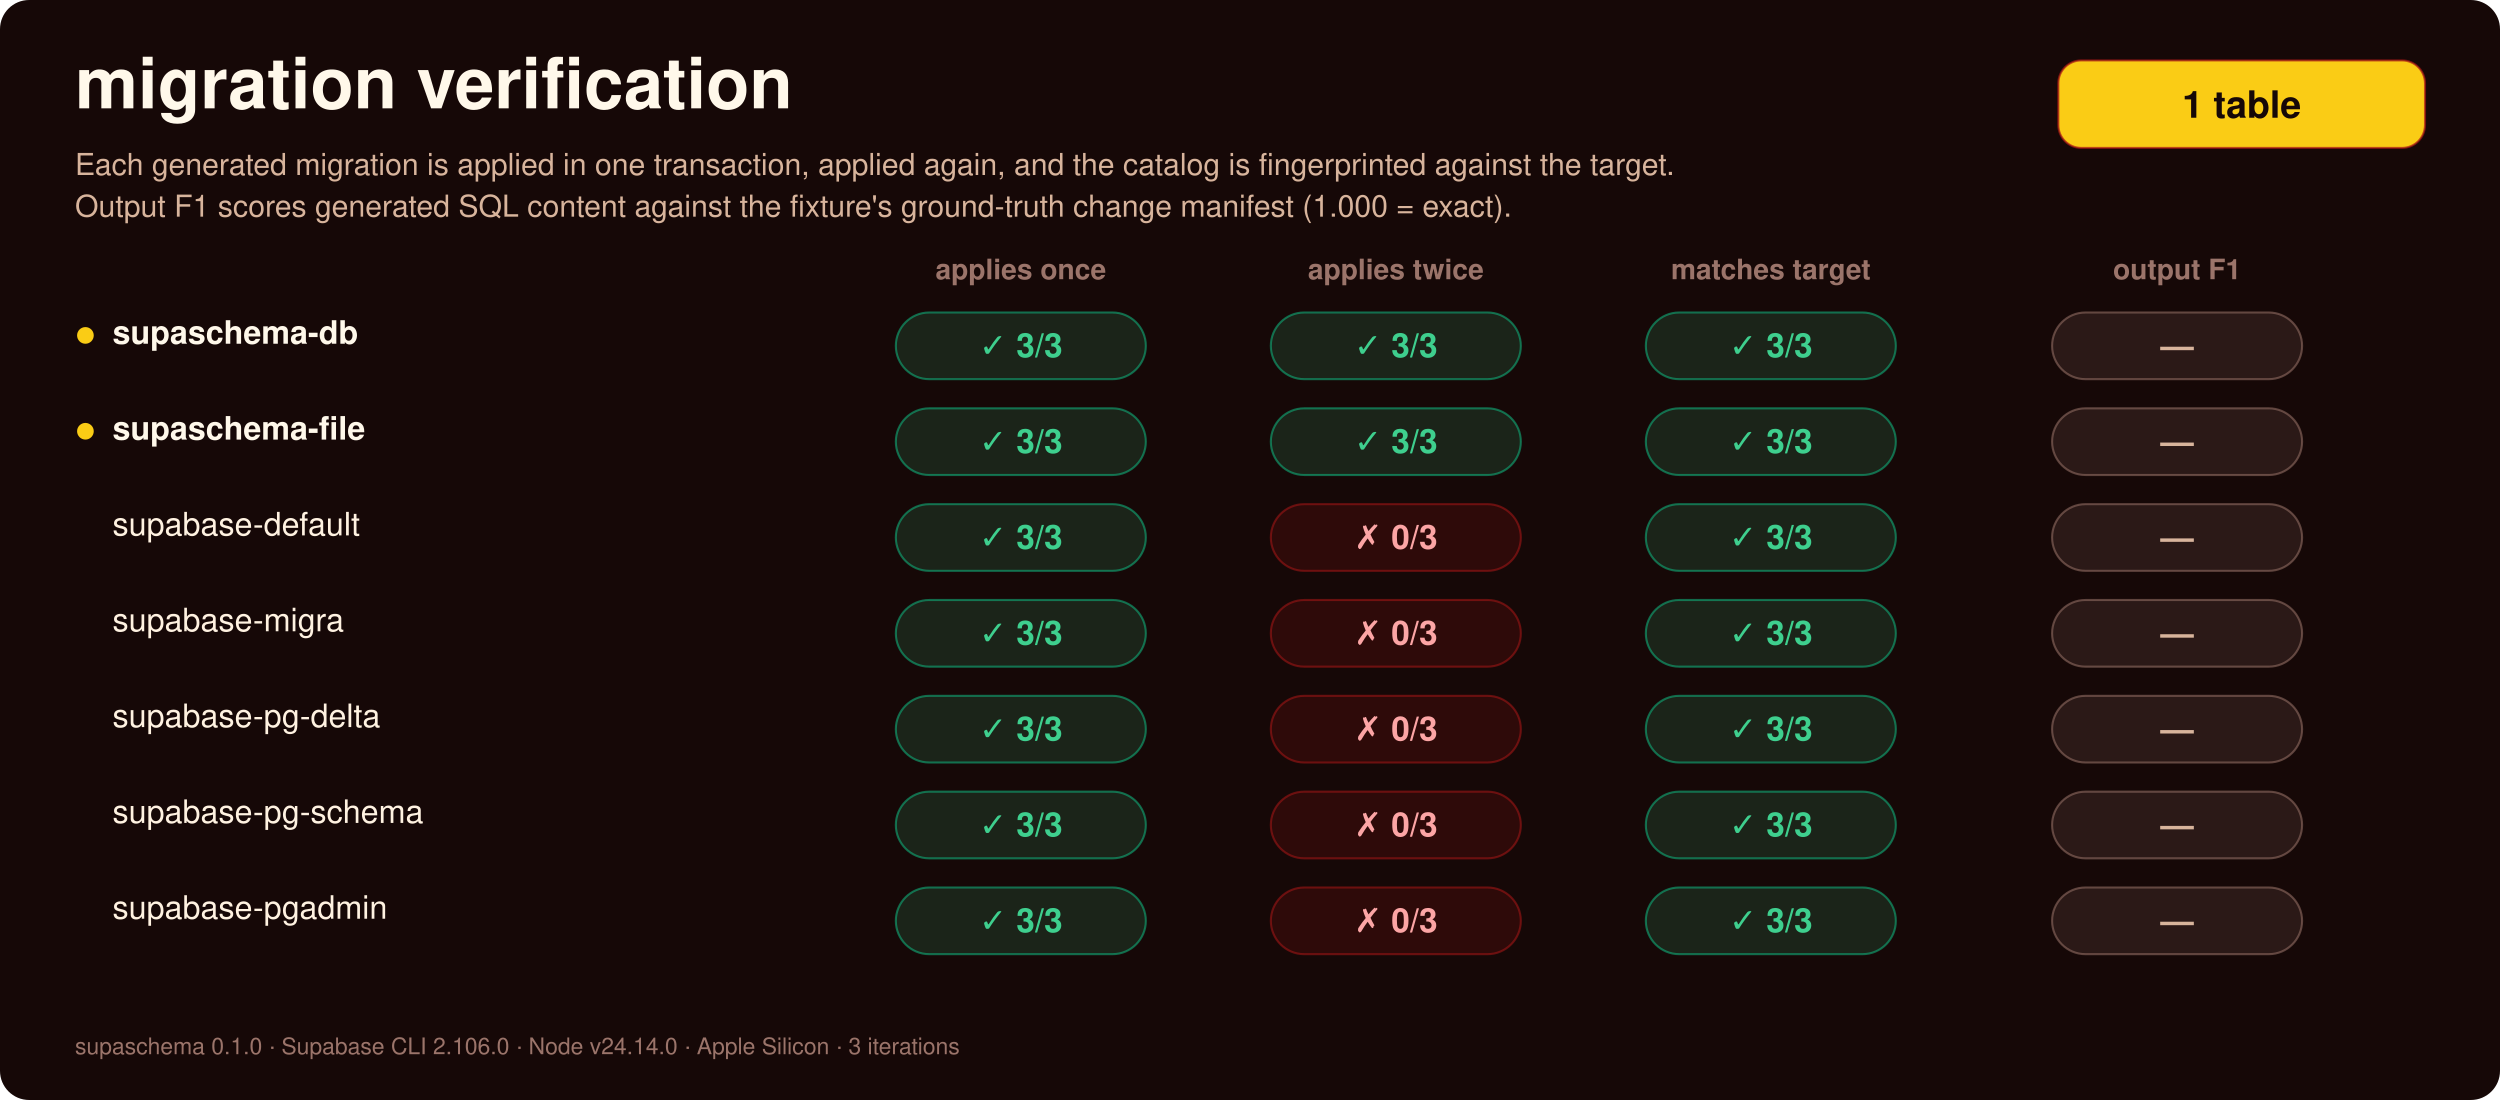
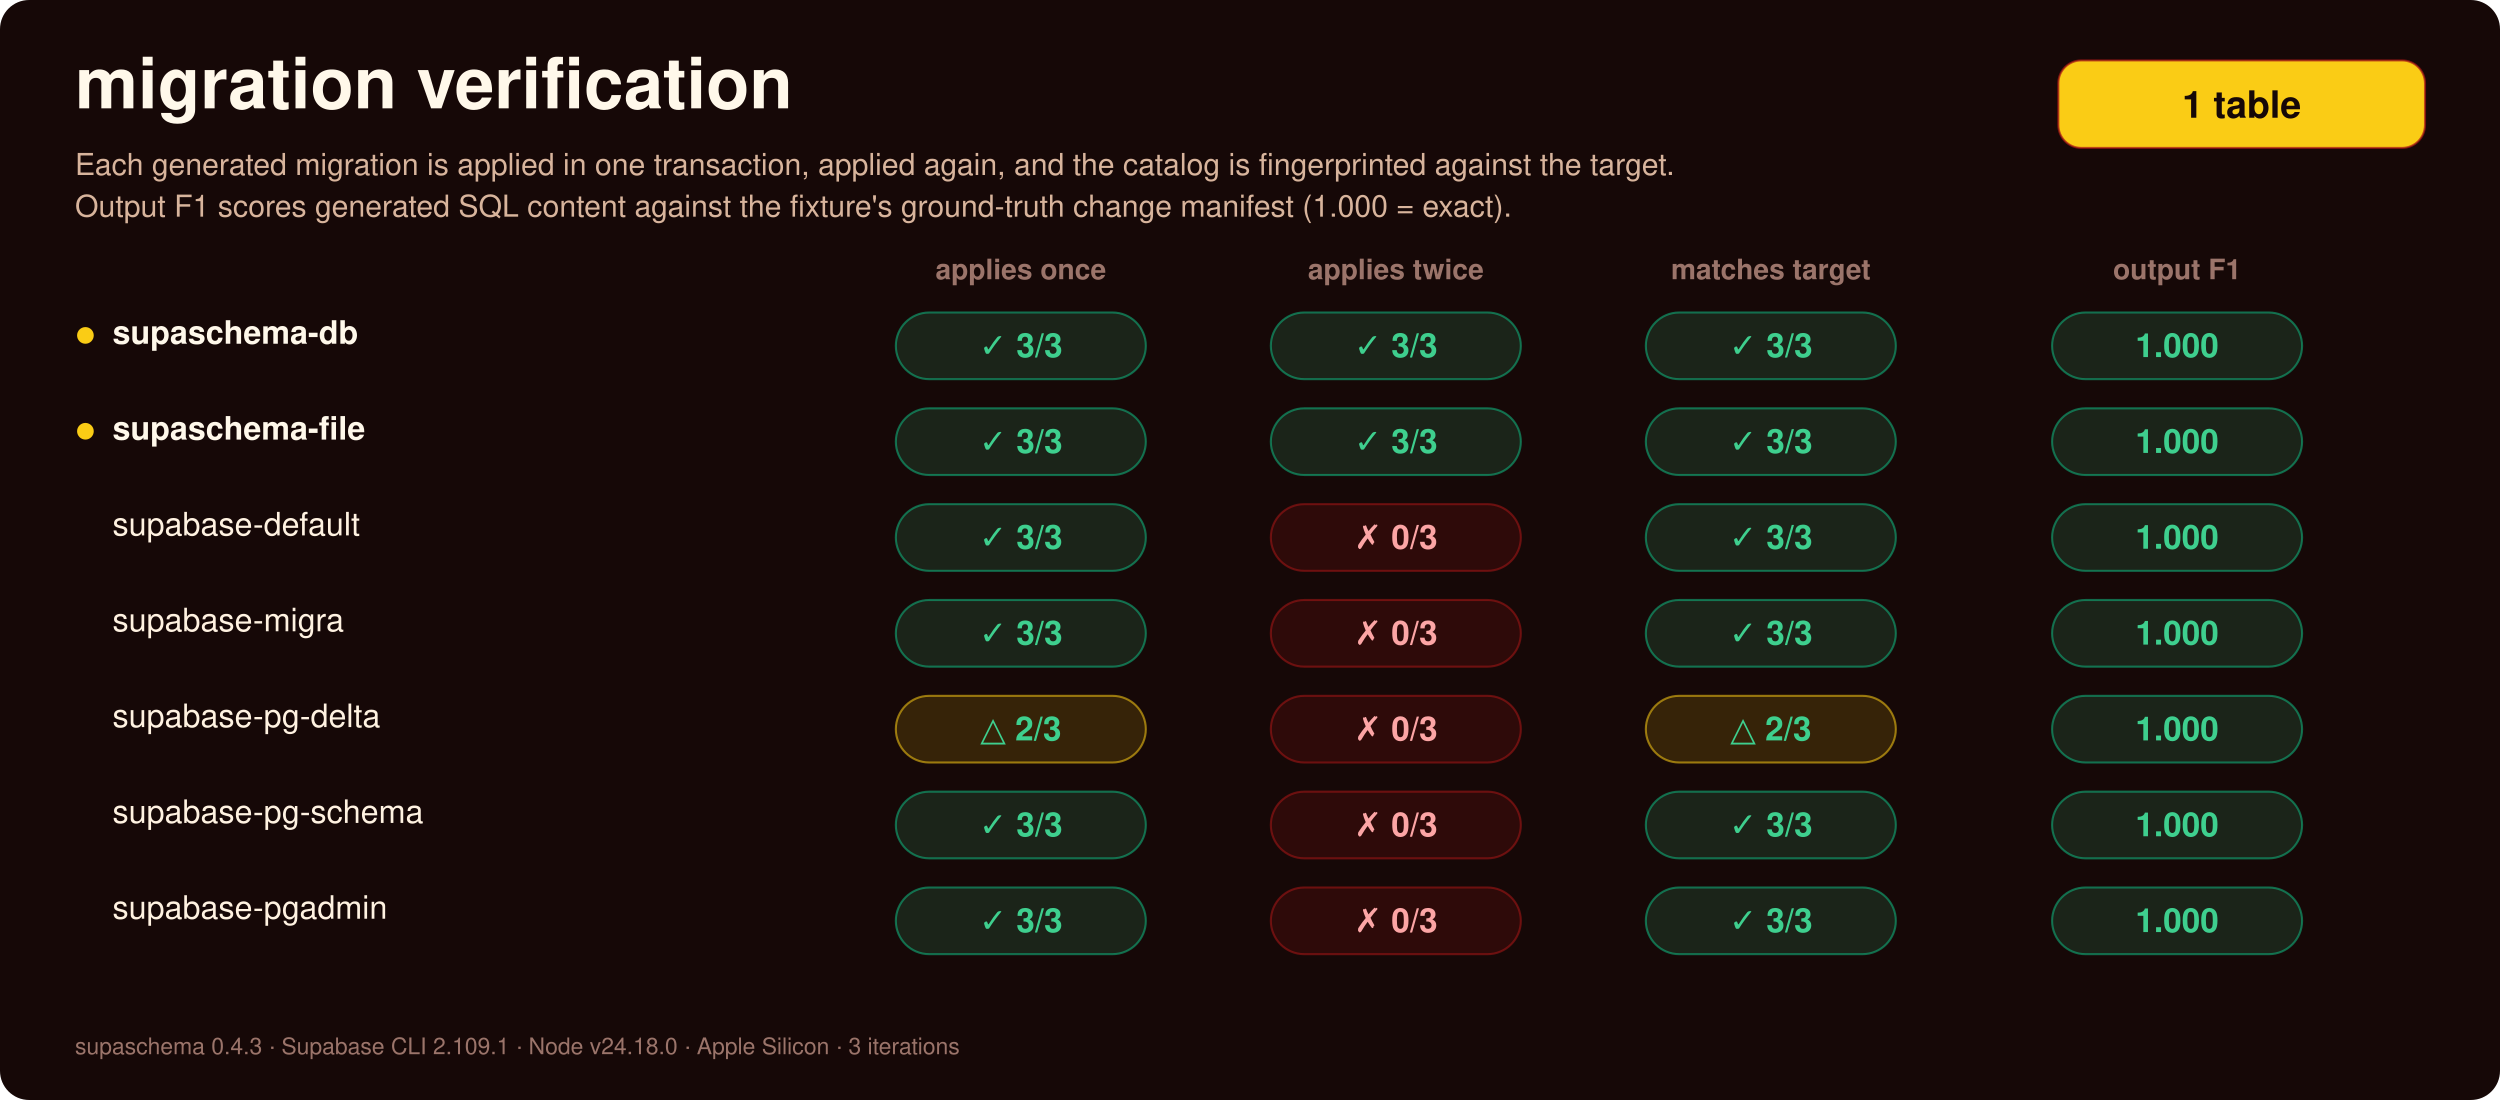
<svg xmlns="http://www.w3.org/2000/svg" height="528" role="img" viewBox="0 0 1200 528" width="1200">
  <defs>
    <linearGradient id="supaGradient" x1="0" x2="1" y1="0" y2="0">
      <stop offset="0%" stop-color="#A91616" />
      <stop offset="100%" stop-color="#FACC15" />
    </linearGradient>
    <linearGradient id="slateGradient" x1="0" x2="1" y1="0" y2="0">
      <stop offset="0%" stop-color="#3C241D" />
      <stop offset="100%" stop-color="#8A6255" />
    </linearGradient>
  </defs>
  <rect fill="#160807" height="100%" rx="14" width="100%" />
  <text fill="#FFF8EA" font-family="Aptos, 'Avenir Next', ui-sans-serif, system-ui, 'Segoe UI', Helvetica, Arial, sans-serif" font-size="34" font-weight="700" x="36.0" y="52.0">
    migration verification
  </text>
  <rect fill="#FACC15" height="42" rx="11" stroke="#A91616" stroke-opacity="0.7" width="176" x="988" y="29" />
  <text fill="#160807" font-family="Aptos, 'Avenir Next', ui-sans-serif, system-ui, 'Segoe UI', Helvetica, Arial, sans-serif" font-size="18" font-weight="800" text-anchor="middle" x="1076.0" y="56.5">
    1 table
  </text>
  <text fill="#D8B49C" font-family="Aptos, 'Avenir Next', ui-sans-serif, system-ui, 'Segoe UI', Helvetica, Arial, sans-serif" font-size="14.5" font-weight="400" x="36.0" y="84.0">
    Each generated migration is applied in one transaction, applied again, and the catalog is
    fingerprinted against the target.
  </text>
  <text fill="#D8B49C" font-family="Aptos, 'Avenir Next', ui-sans-serif, system-ui, 'Segoe UI', Helvetica, Arial, sans-serif" font-size="14.5" font-weight="400" x="36.0" y="104.0">
    Output F1 scores generated SQL content against the fixture's ground-truth change manifest (1.000
    = exact).
  </text>
  <text fill="#9B746A" font-family="Aptos, 'Avenir Next', ui-sans-serif, system-ui, 'Segoe UI', Helvetica, Arial, sans-serif" font-size="13.5" font-weight="600" text-anchor="middle" x="490.0" y="134.0">
    applies once
  </text>
  <text fill="#9B746A" font-family="Aptos, 'Avenir Next', ui-sans-serif, system-ui, 'Segoe UI', Helvetica, Arial, sans-serif" font-size="13.5" font-weight="600" text-anchor="middle" x="670.0" y="134.0">
    applies twice
  </text>
  <text fill="#9B746A" font-family="Aptos, 'Avenir Next', ui-sans-serif, system-ui, 'Segoe UI', Helvetica, Arial, sans-serif" font-size="13.5" font-weight="600" text-anchor="middle" x="850.0" y="134.0">
    matches target
  </text>
  <text fill="#9B746A" font-family="Aptos, 'Avenir Next', ui-sans-serif, system-ui, 'Segoe UI', Helvetica, Arial, sans-serif" font-size="13.5" font-weight="600" text-anchor="middle" x="1045.0" y="134.0">
    output F1
  </text>
  <circle cx="41" cy="161" fill="#FACC15" r="4" />
  <text fill="#FFF8EA" font-family="Aptos, 'Avenir Next', ui-sans-serif, system-ui, 'Segoe UI', Helvetica, Arial, sans-serif" font-size="15.5" font-weight="650" x="54.0" y="165.0">
    supaschema-db
  </text>
  <rect fill="rgba(62,207,142,0.14)" height="32" rx="16" stroke="#10B981" stroke-opacity="0.55" width="120" x="430" y="150" />
  <text fill="#3ECF8E" font-family="Aptos, 'Avenir Next', ui-sans-serif, system-ui, 'Segoe UI', Helvetica, Arial, sans-serif" font-size="16" font-weight="600" text-anchor="middle" x="490.0" y="171.4">
    ✓ 3/3
  </text>
  <rect fill="rgba(62,207,142,0.14)" height="32" rx="16" stroke="#10B981" stroke-opacity="0.55" width="120" x="610" y="150" />
  <text fill="#3ECF8E" font-family="Aptos, 'Avenir Next', ui-sans-serif, system-ui, 'Segoe UI', Helvetica, Arial, sans-serif" font-size="16" font-weight="600" text-anchor="middle" x="670.0" y="171.4">
    ✓ 3/3
  </text>
  <rect fill="rgba(62,207,142,0.14)" height="32" rx="16" stroke="#10B981" stroke-opacity="0.55" width="120" x="790" y="150" />
  <text fill="#3ECF8E" font-family="Aptos, 'Avenir Next', ui-sans-serif, system-ui, 'Segoe UI', Helvetica, Arial, sans-serif" font-size="16" font-weight="600" text-anchor="middle" x="850.0" y="171.4">
    ✓ 3/3
  </text>
-   <rect fill="rgba(155,116,106,0.16)" height="32" rx="16" stroke="#9B746A" stroke-opacity="0.55" width="120" x="985" y="150" />
-   <text fill="#D8B49C" font-family="Aptos, 'Avenir Next', ui-sans-serif, system-ui, 'Segoe UI', Helvetica, Arial, sans-serif" font-size="16" font-weight="600" text-anchor="middle" x="1045.0" y="171.4">
-     —
+   <rect fill="rgba(62,207,142,0.14)" height="32" rx="16" stroke="#10B981" stroke-opacity="0.55" width="120" x="985" y="150" />
+   <text fill="#3ECF8E" font-family="Aptos, 'Avenir Next', ui-sans-serif, system-ui, 'Segoe UI', Helvetica, Arial, sans-serif" font-size="16" font-weight="600" text-anchor="middle" x="1045.0" y="171.4">
+     1.000
  </text>
  <circle cx="41" cy="207" fill="#FACC15" r="4" />
  <text fill="#FFF8EA" font-family="Aptos, 'Avenir Next', ui-sans-serif, system-ui, 'Segoe UI', Helvetica, Arial, sans-serif" font-size="15.5" font-weight="650" x="54.0" y="211.0">
    supaschema-file
  </text>
  <rect fill="rgba(62,207,142,0.14)" height="32" rx="16" stroke="#10B981" stroke-opacity="0.55" width="120" x="430" y="196" />
  <text fill="#3ECF8E" font-family="Aptos, 'Avenir Next', ui-sans-serif, system-ui, 'Segoe UI', Helvetica, Arial, sans-serif" font-size="16" font-weight="600" text-anchor="middle" x="490.0" y="217.4">
    ✓ 3/3
  </text>
  <rect fill="rgba(62,207,142,0.14)" height="32" rx="16" stroke="#10B981" stroke-opacity="0.55" width="120" x="610" y="196" />
  <text fill="#3ECF8E" font-family="Aptos, 'Avenir Next', ui-sans-serif, system-ui, 'Segoe UI', Helvetica, Arial, sans-serif" font-size="16" font-weight="600" text-anchor="middle" x="670.0" y="217.4">
    ✓ 3/3
  </text>
  <rect fill="rgba(62,207,142,0.14)" height="32" rx="16" stroke="#10B981" stroke-opacity="0.55" width="120" x="790" y="196" />
  <text fill="#3ECF8E" font-family="Aptos, 'Avenir Next', ui-sans-serif, system-ui, 'Segoe UI', Helvetica, Arial, sans-serif" font-size="16" font-weight="600" text-anchor="middle" x="850.0" y="217.4">
    ✓ 3/3
  </text>
-   <rect fill="rgba(155,116,106,0.16)" height="32" rx="16" stroke="#9B746A" stroke-opacity="0.55" width="120" x="985" y="196" />
-   <text fill="#D8B49C" font-family="Aptos, 'Avenir Next', ui-sans-serif, system-ui, 'Segoe UI', Helvetica, Arial, sans-serif" font-size="16" font-weight="600" text-anchor="middle" x="1045.0" y="217.4">
-     —
+   <rect fill="rgba(62,207,142,0.14)" height="32" rx="16" stroke="#10B981" stroke-opacity="0.55" width="120" x="985" y="196" />
+   <text fill="#3ECF8E" font-family="Aptos, 'Avenir Next', ui-sans-serif, system-ui, 'Segoe UI', Helvetica, Arial, sans-serif" font-size="16" font-weight="600" text-anchor="middle" x="1045.0" y="217.4">
+     1.000
  </text>
  <text fill="#FFF2E1" font-family="Aptos, 'Avenir Next', ui-sans-serif, system-ui, 'Segoe UI', Helvetica, Arial, sans-serif" font-size="15.5" font-weight="450" x="54.0" y="257.0">
    supabase-default
  </text>
  <rect fill="rgba(62,207,142,0.14)" height="32" rx="16" stroke="#10B981" stroke-opacity="0.55" width="120" x="430" y="242" />
  <text fill="#3ECF8E" font-family="Aptos, 'Avenir Next', ui-sans-serif, system-ui, 'Segoe UI', Helvetica, Arial, sans-serif" font-size="16" font-weight="600" text-anchor="middle" x="490.0" y="263.4">
    ✓ 3/3
  </text>
  <rect fill="rgba(169,22,22,0.16)" height="32" rx="16" stroke="#A91616" stroke-opacity="0.55" width="120" x="610" y="242" />
  <text fill="#FCA5A5" font-family="Aptos, 'Avenir Next', ui-sans-serif, system-ui, 'Segoe UI', Helvetica, Arial, sans-serif" font-size="16" font-weight="600" text-anchor="middle" x="670.0" y="263.4">
    ✗ 0/3
  </text>
  <rect fill="rgba(62,207,142,0.14)" height="32" rx="16" stroke="#10B981" stroke-opacity="0.55" width="120" x="790" y="242" />
  <text fill="#3ECF8E" font-family="Aptos, 'Avenir Next', ui-sans-serif, system-ui, 'Segoe UI', Helvetica, Arial, sans-serif" font-size="16" font-weight="600" text-anchor="middle" x="850.0" y="263.4">
    ✓ 3/3
  </text>
-   <rect fill="rgba(155,116,106,0.16)" height="32" rx="16" stroke="#9B746A" stroke-opacity="0.55" width="120" x="985" y="242" />
-   <text fill="#D8B49C" font-family="Aptos, 'Avenir Next', ui-sans-serif, system-ui, 'Segoe UI', Helvetica, Arial, sans-serif" font-size="16" font-weight="600" text-anchor="middle" x="1045.0" y="263.4">
-     —
+   <rect fill="rgba(62,207,142,0.14)" height="32" rx="16" stroke="#10B981" stroke-opacity="0.55" width="120" x="985" y="242" />
+   <text fill="#3ECF8E" font-family="Aptos, 'Avenir Next', ui-sans-serif, system-ui, 'Segoe UI', Helvetica, Arial, sans-serif" font-size="16" font-weight="600" text-anchor="middle" x="1045.0" y="263.4">
+     1.000
  </text>
  <text fill="#FFF2E1" font-family="Aptos, 'Avenir Next', ui-sans-serif, system-ui, 'Segoe UI', Helvetica, Arial, sans-serif" font-size="15.5" font-weight="450" x="54.0" y="303.0">
    supabase-migra
  </text>
  <rect fill="rgba(62,207,142,0.14)" height="32" rx="16" stroke="#10B981" stroke-opacity="0.55" width="120" x="430" y="288" />
  <text fill="#3ECF8E" font-family="Aptos, 'Avenir Next', ui-sans-serif, system-ui, 'Segoe UI', Helvetica, Arial, sans-serif" font-size="16" font-weight="600" text-anchor="middle" x="490.0" y="309.4">
    ✓ 3/3
  </text>
  <rect fill="rgba(169,22,22,0.16)" height="32" rx="16" stroke="#A91616" stroke-opacity="0.55" width="120" x="610" y="288" />
  <text fill="#FCA5A5" font-family="Aptos, 'Avenir Next', ui-sans-serif, system-ui, 'Segoe UI', Helvetica, Arial, sans-serif" font-size="16" font-weight="600" text-anchor="middle" x="670.0" y="309.4">
    ✗ 0/3
  </text>
  <rect fill="rgba(62,207,142,0.14)" height="32" rx="16" stroke="#10B981" stroke-opacity="0.55" width="120" x="790" y="288" />
  <text fill="#3ECF8E" font-family="Aptos, 'Avenir Next', ui-sans-serif, system-ui, 'Segoe UI', Helvetica, Arial, sans-serif" font-size="16" font-weight="600" text-anchor="middle" x="850.0" y="309.4">
    ✓ 3/3
  </text>
-   <rect fill="rgba(155,116,106,0.16)" height="32" rx="16" stroke="#9B746A" stroke-opacity="0.55" width="120" x="985" y="288" />
-   <text fill="#D8B49C" font-family="Aptos, 'Avenir Next', ui-sans-serif, system-ui, 'Segoe UI', Helvetica, Arial, sans-serif" font-size="16" font-weight="600" text-anchor="middle" x="1045.0" y="309.4">
-     —
+   <rect fill="rgba(62,207,142,0.14)" height="32" rx="16" stroke="#10B981" stroke-opacity="0.55" width="120" x="985" y="288" />
+   <text fill="#3ECF8E" font-family="Aptos, 'Avenir Next', ui-sans-serif, system-ui, 'Segoe UI', Helvetica, Arial, sans-serif" font-size="16" font-weight="600" text-anchor="middle" x="1045.0" y="309.4">
+     1.000
  </text>
  <text fill="#FFF2E1" font-family="Aptos, 'Avenir Next', ui-sans-serif, system-ui, 'Segoe UI', Helvetica, Arial, sans-serif" font-size="15.5" font-weight="450" x="54.0" y="349.0">
    supabase-pg-delta
  </text>
-   <rect fill="rgba(62,207,142,0.14)" height="32" rx="16" stroke="#10B981" stroke-opacity="0.55" width="120" x="430" y="334" />
+   <rect fill="rgba(250,204,21,0.14)" height="32" rx="16" stroke="#FACC15" stroke-opacity="0.55" width="120" x="430" y="334" />
  <text fill="#3ECF8E" font-family="Aptos, 'Avenir Next', ui-sans-serif, system-ui, 'Segoe UI', Helvetica, Arial, sans-serif" font-size="16" font-weight="600" text-anchor="middle" x="490.0" y="355.4">
-     ✓ 3/3
+     △ 2/3
  </text>
  <rect fill="rgba(169,22,22,0.16)" height="32" rx="16" stroke="#A91616" stroke-opacity="0.55" width="120" x="610" y="334" />
  <text fill="#FCA5A5" font-family="Aptos, 'Avenir Next', ui-sans-serif, system-ui, 'Segoe UI', Helvetica, Arial, sans-serif" font-size="16" font-weight="600" text-anchor="middle" x="670.0" y="355.4">
    ✗ 0/3
  </text>
-   <rect fill="rgba(62,207,142,0.14)" height="32" rx="16" stroke="#10B981" stroke-opacity="0.55" width="120" x="790" y="334" />
+   <rect fill="rgba(250,204,21,0.14)" height="32" rx="16" stroke="#FACC15" stroke-opacity="0.55" width="120" x="790" y="334" />
  <text fill="#3ECF8E" font-family="Aptos, 'Avenir Next', ui-sans-serif, system-ui, 'Segoe UI', Helvetica, Arial, sans-serif" font-size="16" font-weight="600" text-anchor="middle" x="850.0" y="355.4">
-     ✓ 3/3
+     △ 2/3
  </text>
-   <rect fill="rgba(155,116,106,0.16)" height="32" rx="16" stroke="#9B746A" stroke-opacity="0.55" width="120" x="985" y="334" />
-   <text fill="#D8B49C" font-family="Aptos, 'Avenir Next', ui-sans-serif, system-ui, 'Segoe UI', Helvetica, Arial, sans-serif" font-size="16" font-weight="600" text-anchor="middle" x="1045.0" y="355.4">
-     —
+   <rect fill="rgba(62,207,142,0.14)" height="32" rx="16" stroke="#10B981" stroke-opacity="0.55" width="120" x="985" y="334" />
+   <text fill="#3ECF8E" font-family="Aptos, 'Avenir Next', ui-sans-serif, system-ui, 'Segoe UI', Helvetica, Arial, sans-serif" font-size="16" font-weight="600" text-anchor="middle" x="1045.0" y="355.4">
+     1.000
  </text>
  <text fill="#FFF2E1" font-family="Aptos, 'Avenir Next', ui-sans-serif, system-ui, 'Segoe UI', Helvetica, Arial, sans-serif" font-size="15.5" font-weight="450" x="54.0" y="395.0">
    supabase-pg-schema
  </text>
  <rect fill="rgba(62,207,142,0.14)" height="32" rx="16" stroke="#10B981" stroke-opacity="0.55" width="120" x="430" y="380" />
  <text fill="#3ECF8E" font-family="Aptos, 'Avenir Next', ui-sans-serif, system-ui, 'Segoe UI', Helvetica, Arial, sans-serif" font-size="16" font-weight="600" text-anchor="middle" x="490.0" y="401.4">
    ✓ 3/3
  </text>
  <rect fill="rgba(169,22,22,0.16)" height="32" rx="16" stroke="#A91616" stroke-opacity="0.55" width="120" x="610" y="380" />
  <text fill="#FCA5A5" font-family="Aptos, 'Avenir Next', ui-sans-serif, system-ui, 'Segoe UI', Helvetica, Arial, sans-serif" font-size="16" font-weight="600" text-anchor="middle" x="670.0" y="401.4">
    ✗ 0/3
  </text>
  <rect fill="rgba(62,207,142,0.14)" height="32" rx="16" stroke="#10B981" stroke-opacity="0.55" width="120" x="790" y="380" />
  <text fill="#3ECF8E" font-family="Aptos, 'Avenir Next', ui-sans-serif, system-ui, 'Segoe UI', Helvetica, Arial, sans-serif" font-size="16" font-weight="600" text-anchor="middle" x="850.0" y="401.4">
    ✓ 3/3
  </text>
-   <rect fill="rgba(155,116,106,0.16)" height="32" rx="16" stroke="#9B746A" stroke-opacity="0.55" width="120" x="985" y="380" />
-   <text fill="#D8B49C" font-family="Aptos, 'Avenir Next', ui-sans-serif, system-ui, 'Segoe UI', Helvetica, Arial, sans-serif" font-size="16" font-weight="600" text-anchor="middle" x="1045.0" y="401.4">
-     —
+   <rect fill="rgba(62,207,142,0.14)" height="32" rx="16" stroke="#10B981" stroke-opacity="0.55" width="120" x="985" y="380" />
+   <text fill="#3ECF8E" font-family="Aptos, 'Avenir Next', ui-sans-serif, system-ui, 'Segoe UI', Helvetica, Arial, sans-serif" font-size="16" font-weight="600" text-anchor="middle" x="1045.0" y="401.4">
+     1.000
  </text>
  <text fill="#FFF2E1" font-family="Aptos, 'Avenir Next', ui-sans-serif, system-ui, 'Segoe UI', Helvetica, Arial, sans-serif" font-size="15.5" font-weight="450" x="54.0" y="441.0">
    supabase-pgadmin
  </text>
  <rect fill="rgba(62,207,142,0.14)" height="32" rx="16" stroke="#10B981" stroke-opacity="0.55" width="120" x="430" y="426" />
  <text fill="#3ECF8E" font-family="Aptos, 'Avenir Next', ui-sans-serif, system-ui, 'Segoe UI', Helvetica, Arial, sans-serif" font-size="16" font-weight="600" text-anchor="middle" x="490.0" y="447.4">
    ✓ 3/3
  </text>
  <rect fill="rgba(169,22,22,0.16)" height="32" rx="16" stroke="#A91616" stroke-opacity="0.55" width="120" x="610" y="426" />
  <text fill="#FCA5A5" font-family="Aptos, 'Avenir Next', ui-sans-serif, system-ui, 'Segoe UI', Helvetica, Arial, sans-serif" font-size="16" font-weight="600" text-anchor="middle" x="670.0" y="447.4">
    ✗ 0/3
  </text>
  <rect fill="rgba(62,207,142,0.14)" height="32" rx="16" stroke="#10B981" stroke-opacity="0.55" width="120" x="790" y="426" />
  <text fill="#3ECF8E" font-family="Aptos, 'Avenir Next', ui-sans-serif, system-ui, 'Segoe UI', Helvetica, Arial, sans-serif" font-size="16" font-weight="600" text-anchor="middle" x="850.0" y="447.4">
    ✓ 3/3
  </text>
-   <rect fill="rgba(155,116,106,0.16)" height="32" rx="16" stroke="#9B746A" stroke-opacity="0.55" width="120" x="985" y="426" />
-   <text fill="#D8B49C" font-family="Aptos, 'Avenir Next', ui-sans-serif, system-ui, 'Segoe UI', Helvetica, Arial, sans-serif" font-size="16" font-weight="600" text-anchor="middle" x="1045.0" y="447.4">
-     —
+   <rect fill="rgba(62,207,142,0.14)" height="32" rx="16" stroke="#10B981" stroke-opacity="0.55" width="120" x="985" y="426" />
+   <text fill="#3ECF8E" font-family="Aptos, 'Avenir Next', ui-sans-serif, system-ui, 'Segoe UI', Helvetica, Arial, sans-serif" font-size="16" font-weight="600" text-anchor="middle" x="1045.0" y="447.4">
+     1.000
  </text>
  <text fill="#9B746A" font-family="Aptos, 'Avenir Next', ui-sans-serif, system-ui, 'Segoe UI', Helvetica, Arial, sans-serif" font-size="11" font-weight="400" x="36.0" y="506.0">
-     supaschema 0.1.0 · Supabase CLI 2.106.0 · Node v24.14.0 · Apple Silicon · 3 iterations
+     supaschema 0.4.3 · Supabase CLI 2.109.1 · Node v24.18.0 · Apple Silicon · 3 iterations
  </text>
</svg>
